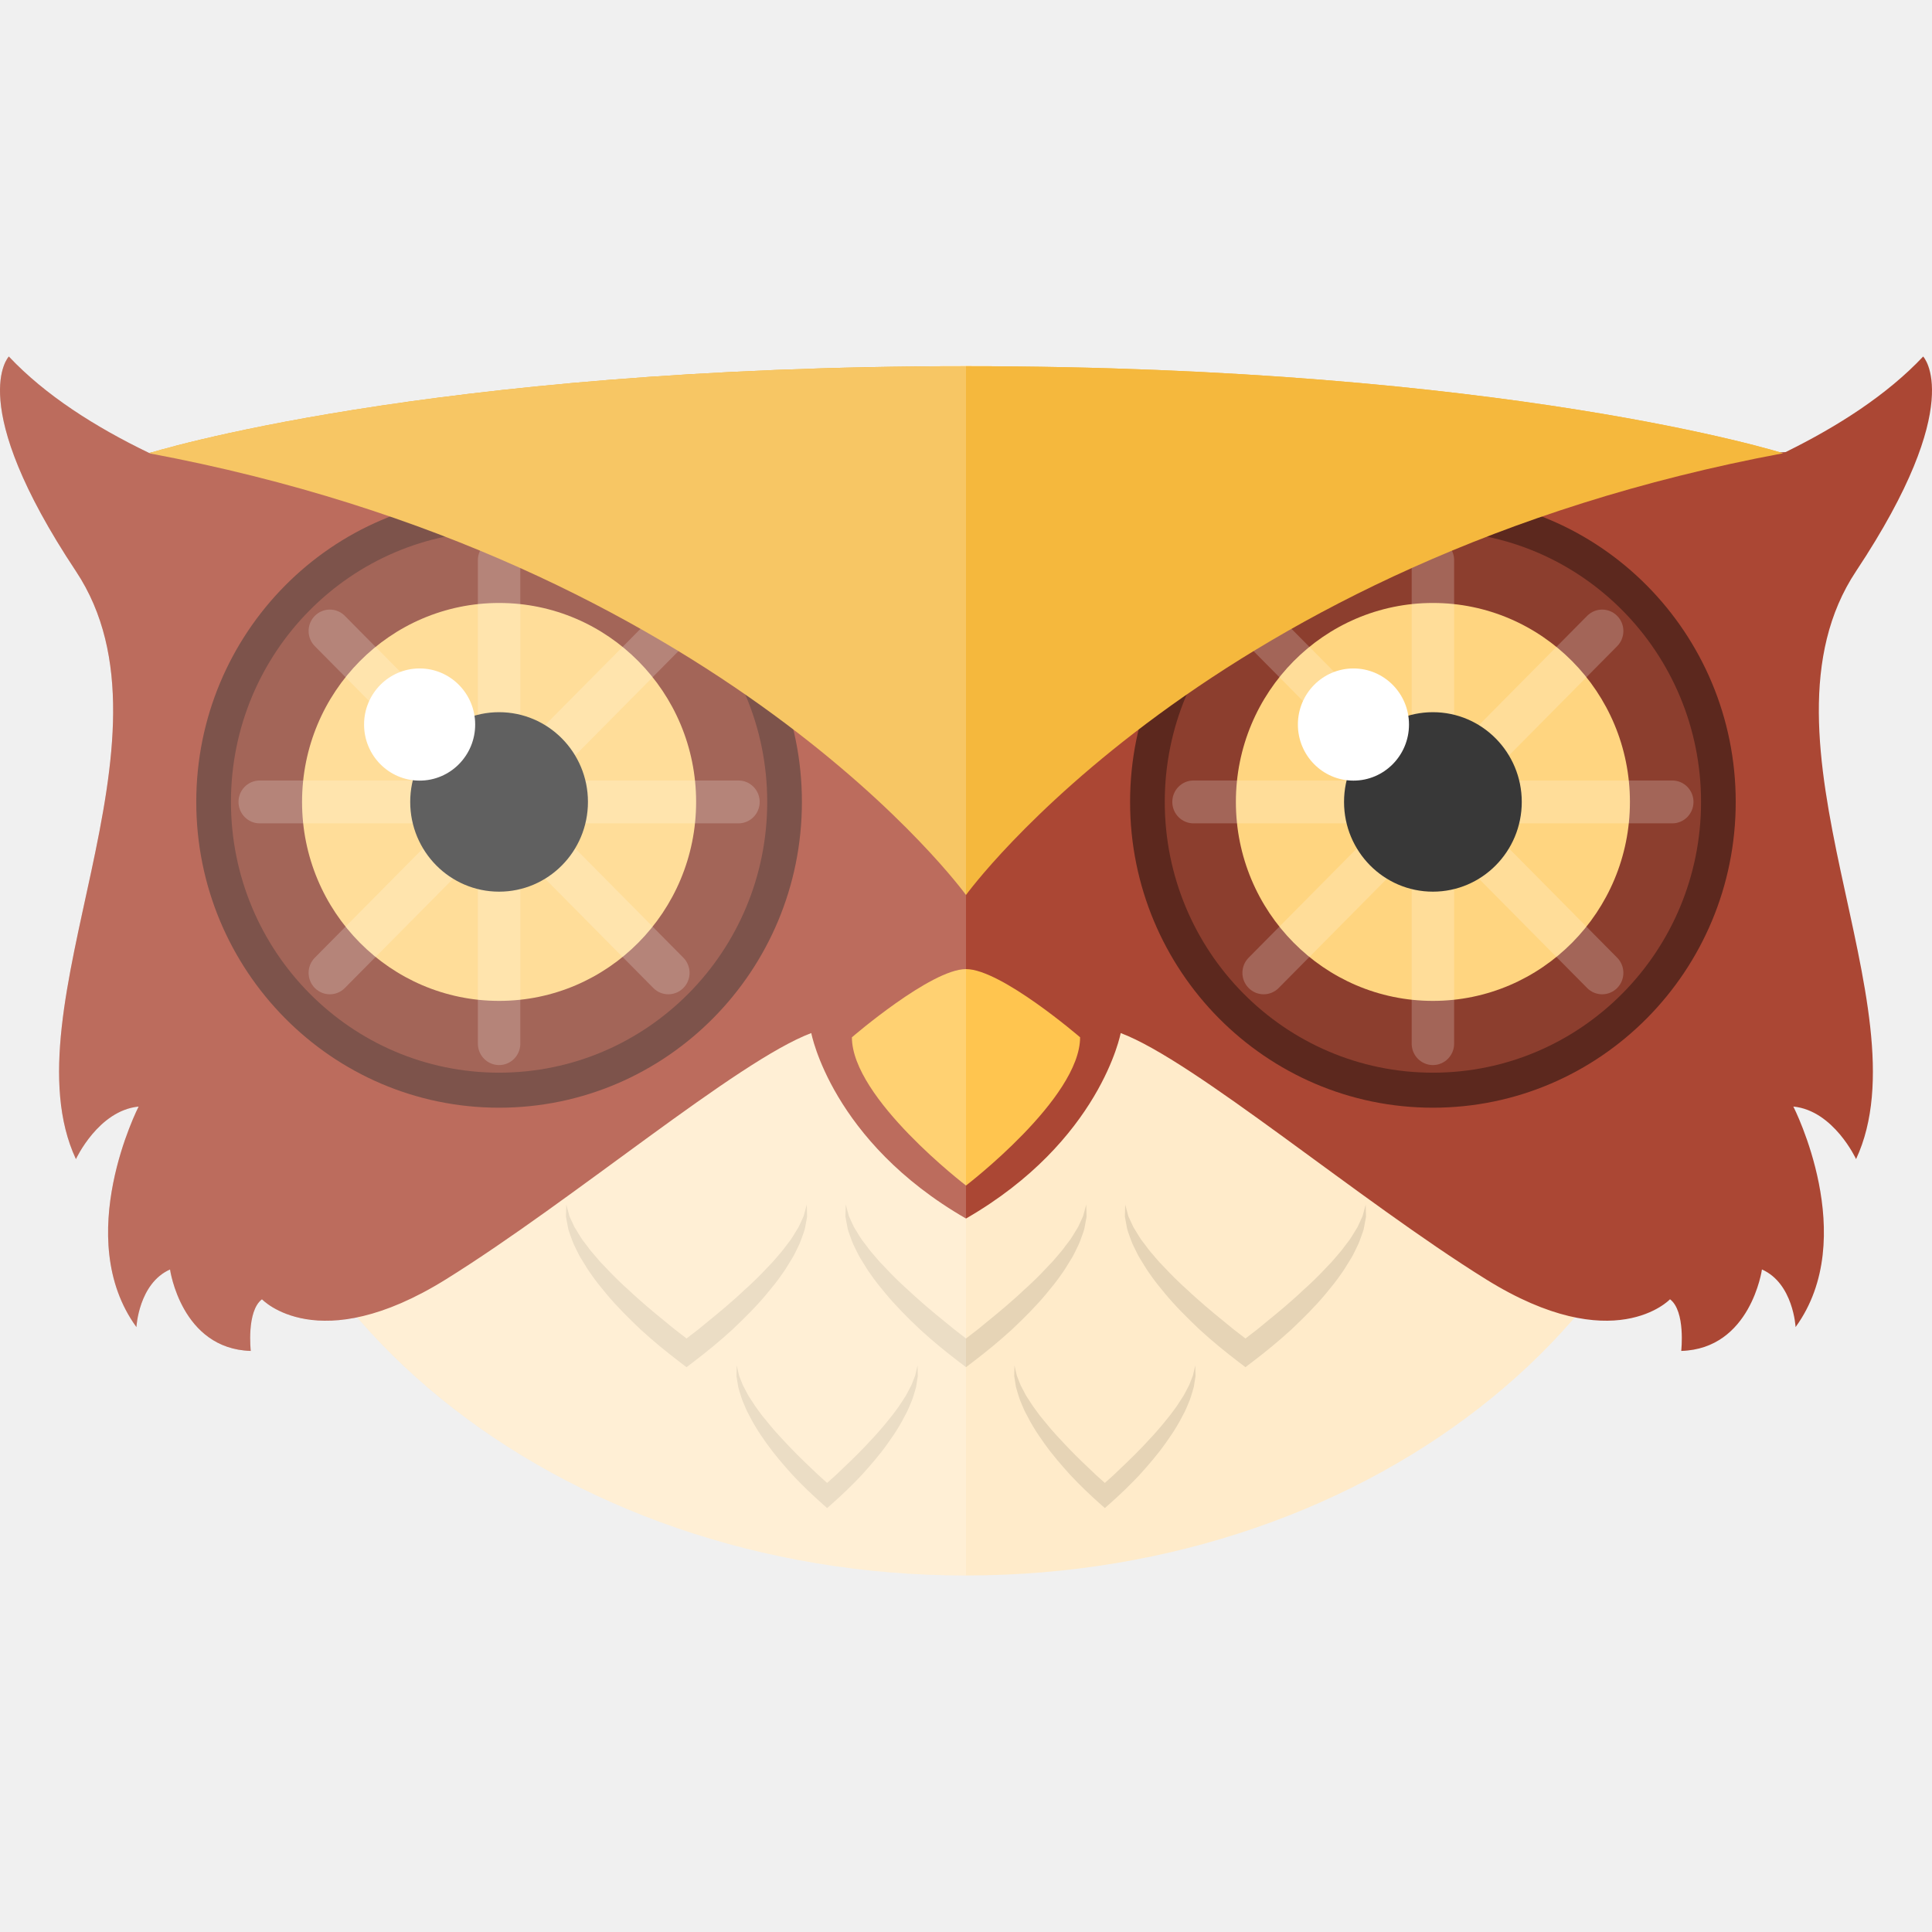
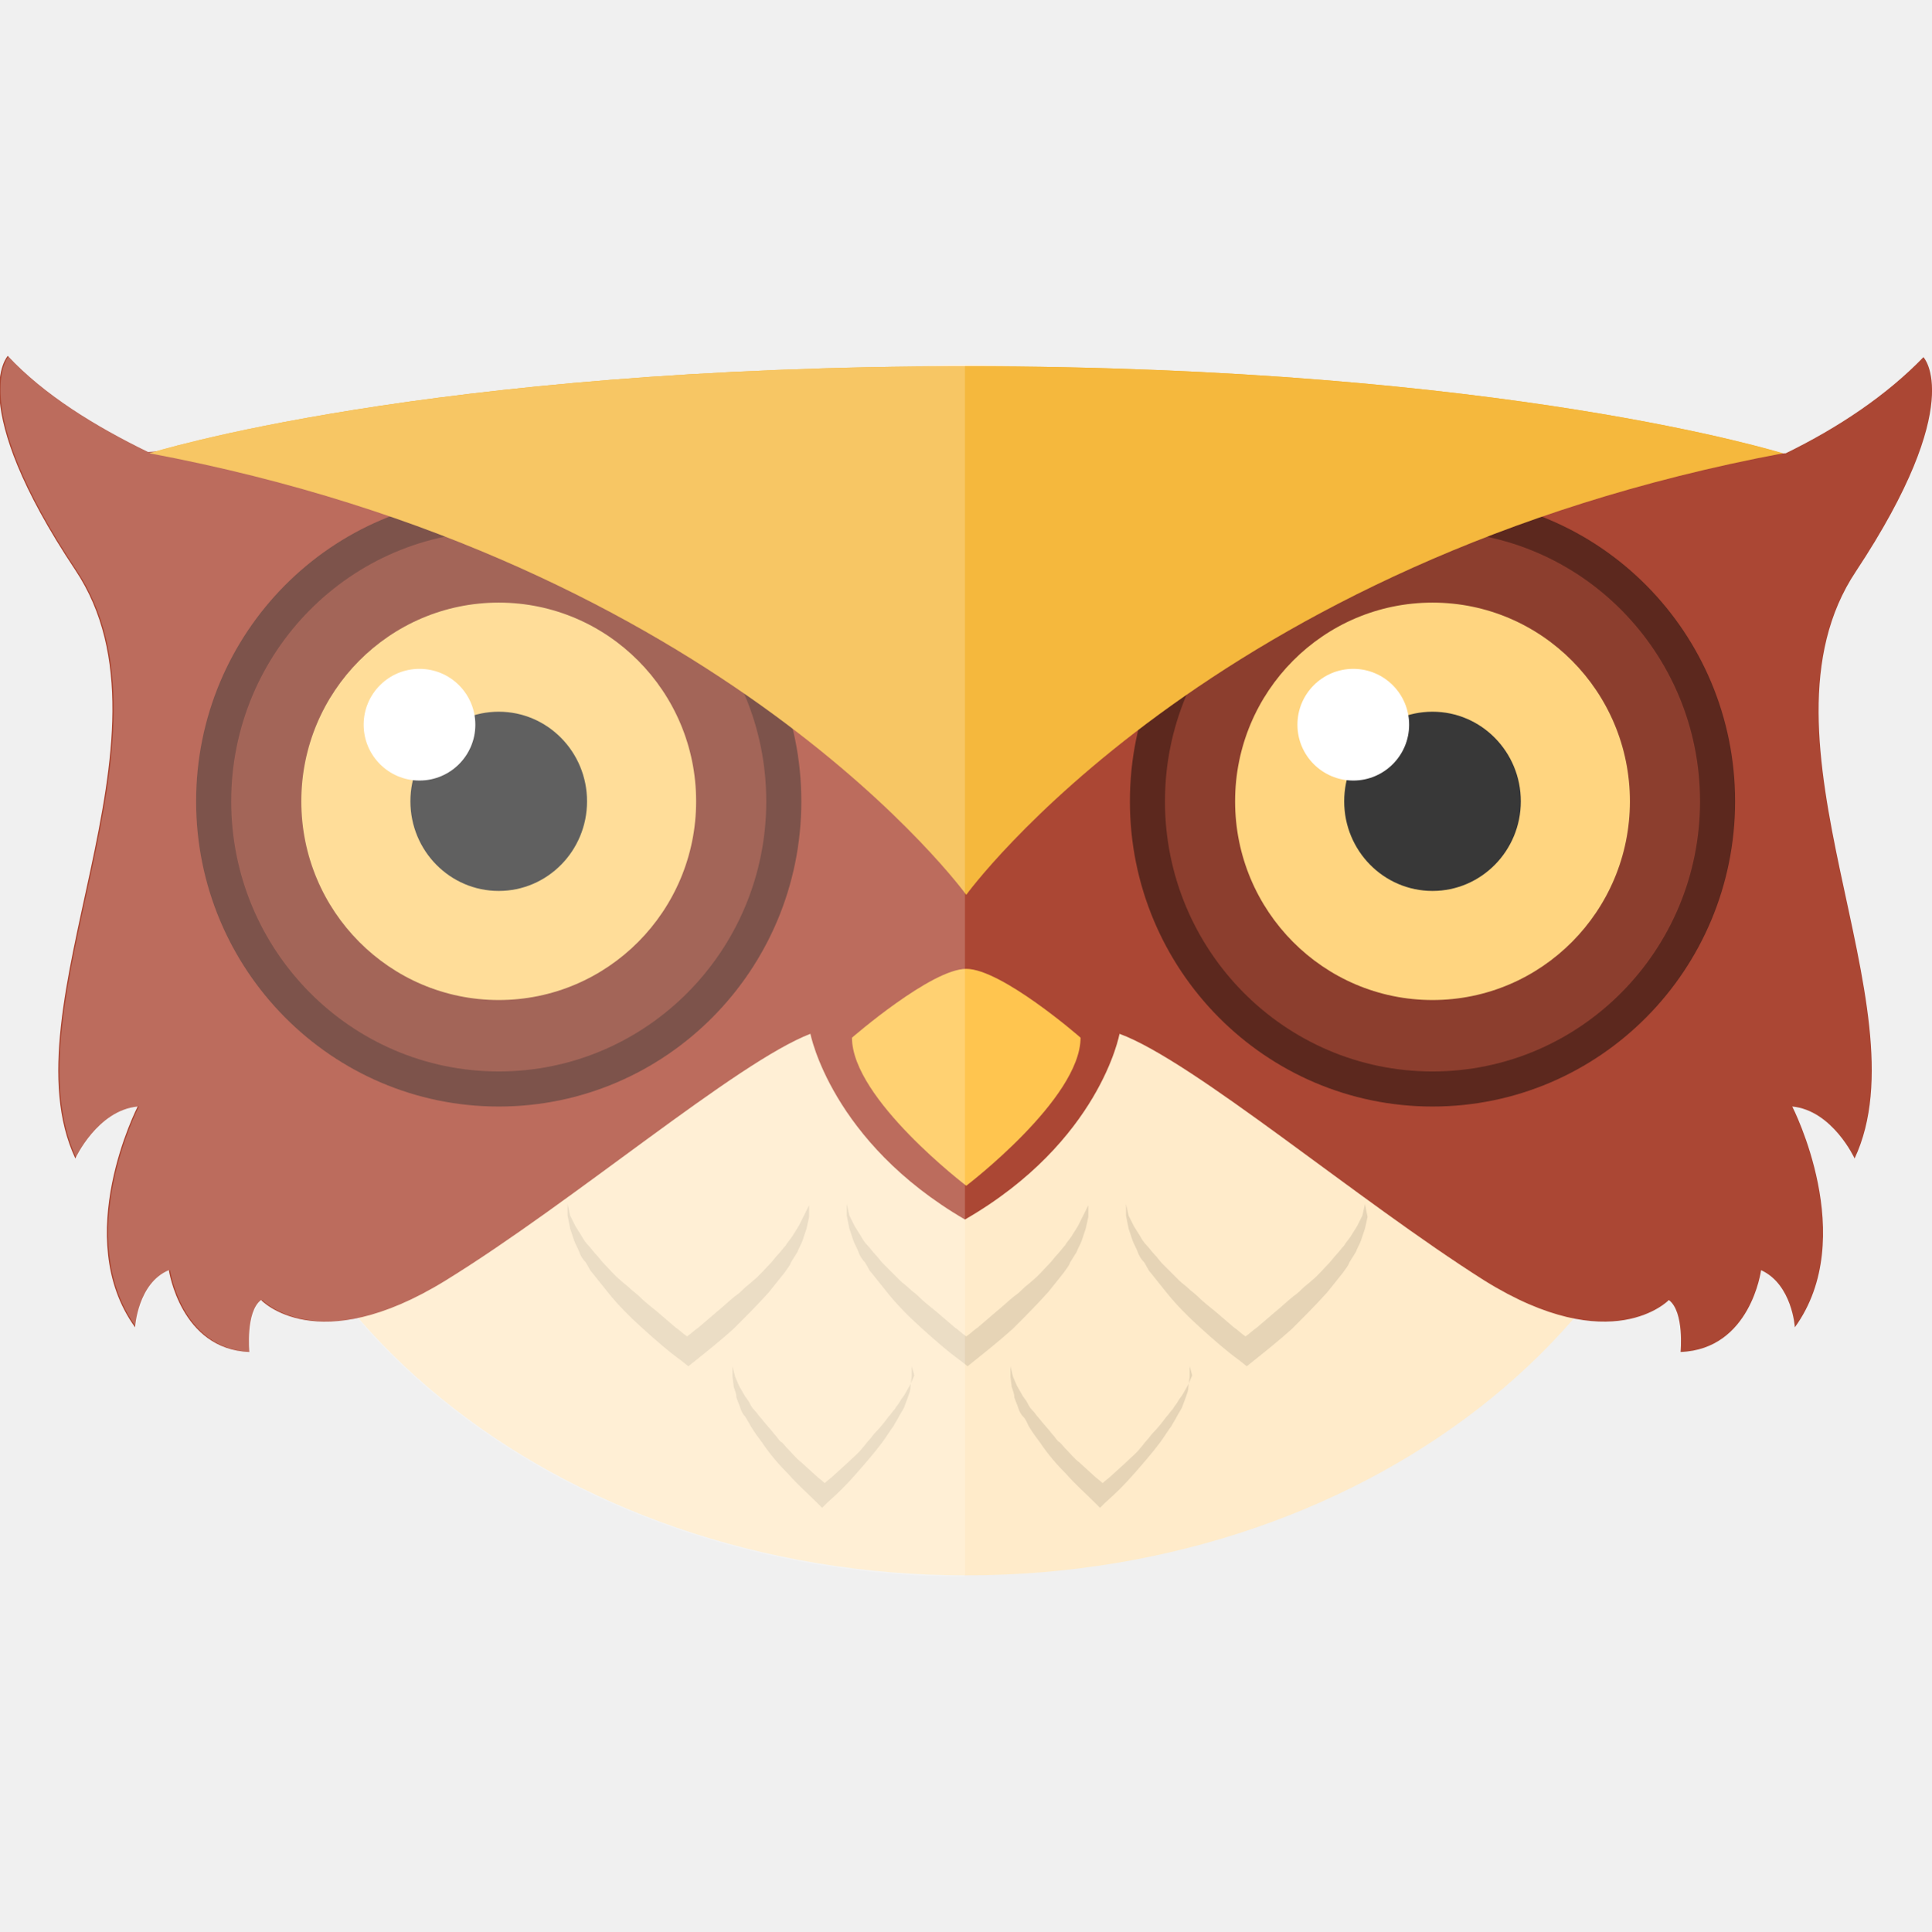
- <svg xmlns="http://www.w3.org/2000/svg" version="1.1" id="Capa_1" x="0px" y="0px" viewBox="0 0 148.708 148.708" style="enable-background:new 0 0 148.708 148.708;" xml:space="preserve">
+ <svg xmlns="http://www.w3.org/2000/svg" version="1.1" id="Capa_1" x="0px" y="0px" viewBox="0 0 148.7 148.7" style="enable-background:new 0 0 148.7 148.7;" xml:space="preserve">
+   <style type="text/css">
+ 	.st0{fill:#FFEBCA;}
+ 	.st1{fill:#F0B43C;}
+ 	.st2{fill:#AB4734;}
+ 	.st3{fill:#FFC54F;}
+ 	.st4{fill:#E6D4B6;}
+ 	.st5{fill:#5C281E;}
+ 	.st6{fill:#8C3E2E;}
+ 	.st7{fill:#FFD580;}
+ 	.st8{display:none;opacity:0.2;}
+ 	.st9{display:inline;fill:#FFFFFF;}
+ 	.st10{fill:#383838;}
+ 	.st11{fill:#FFFFFF;}
+ 	.st12{fill:#F5B83D;}
+ 	.st13{opacity:0.2;fill:#FFFFFF;enable-background:new    ;}
+ </style>
  <g>
-     <ellipse style="fill:#FFEBCA;" cx="74.354" cy="74.704" rx="57.187" ry="46.563" />
-     <path style="fill:#F0B43C;" d="M74.354,28.188c-41.682,0-62.896,6.699-62.896,6.699c44.287,8.268,62.896,38.396,62.896,38.396   s18.608-30.129,62.895-38.396C137.249,34.886,116.036,28.188,74.354,28.188z" />
-     <path style="fill:#AB4734;" d="M142.863,43.965c8.607-12.965,5.165-16.524,5.165-16.524c-2.761,2.935-6.548,5.37-10.59,7.357   l-23.081,1.277L74.354,47.554L34.248,33.132l-22.783,1.727c-4.11-1.98-7.976-4.43-10.785-7.417c0,0-3.443,3.559,5.164,16.524   c8.607,12.965-5.451,33.557,0,45.251c0,0,1.721-3.739,4.828-4.045c0,0-5.177,10.093-0.172,16.974c0,0,0.172-3.364,2.588-4.434   c0,0,0.863,6.116,6.213,6.27c0,0-0.345-3.059,0.863-3.976c0,0,4.314,4.587,14.151-1.529c9.837-6.116,22.436-16.82,28.13-18.962   c0,0,1.553,8.313,11.908,14.277l0,0c10.354-5.964,11.908-14.277,11.908-14.277c5.695,2.142,18.294,12.846,28.13,18.962   c9.837,6.116,14.152,1.529,14.152,1.529c1.208,0.917,0.863,3.976,0.863,3.976c5.35-0.153,6.213-6.27,6.213-6.27   c2.416,1.07,2.589,4.434,2.589,4.434c5.004-6.881-0.173-16.974-0.173-16.974c3.106,0.306,4.828,4.045,4.828,4.045   C148.314,77.522,134.256,56.931,142.863,43.965z" />
-     <path style="fill:#FFC54F;" d="M74.354,74.592c-2.697,0-8.782,5.25-8.782,5.25c0,4.697,8.782,11.409,8.782,11.409   s8.782-6.712,8.782-11.409C83.136,79.842,77.051,74.592,74.354,74.592z" />
+     <ellipse class="st0" cx="74.4" cy="74.7" rx="57.2" ry="46.6" />
+     <path class="st1" d="M74.4,28.2c-41.7,0-62.9,6.7-62.9,6.7c44.3,8.3,62.9,38.4,62.9,38.4S93,43.2,137.2,34.9   C137.2,34.9,116,28.2,74.4,28.2z" />
+     <path class="st2" d="M142.9,44c8.6-13,5.2-16.5,5.2-16.5c-2.8,2.9-6.5,5.4-10.6,7.4l-23.1,1.3l-40,11.5L34.2,33.1l-22.8,1.7   c-4.1-2-8-4.4-10.8-7.4c0,0-3.4,3.6,5.2,16.5s-5.5,33.6,0,45.3c0,0,1.7-3.7,4.8-4c0,0-5.2,10.1-0.2,17c0,0,0.2-3.4,2.6-4.4   c0,0,0.9,6.1,6.2,6.3c0,0-0.3-3.1,0.9-4c0,0,4.3,4.6,14.2-1.5s22.4-16.8,28.1-19c0,0,1.6,8.3,11.9,14.3l0,0   c10.4-6,11.9-14.3,11.9-14.3c5.7,2.1,18.3,12.8,28.1,19c9.8,6.1,14.2,1.5,14.2,1.5c1.2,0.9,0.9,4,0.9,4c5.4-0.2,6.2-6.3,6.2-6.3   c2.4,1.1,2.6,4.4,2.6,4.4c5-6.9-0.2-17-0.2-17c3.1,0.3,4.8,4,4.8,4C148.3,77.5,134.3,56.9,142.9,44z" />
+     <path class="st3" d="M74.4,74.6c-2.7,0-8.8,5.3-8.8,5.3c0,4.7,8.8,11.4,8.8,11.4s8.8-6.7,8.8-11.4C83.1,79.8,77.1,74.6,74.4,74.6z" />
    <g>
      <g>
-         <path style="fill:#E6D4B6;" d="M61.857,93.606l-0.379,0.828l-0.475,0.777c-0.154,0.257-0.363,0.491-0.54,0.735     c-0.172,0.248-0.374,0.479-0.574,0.711c-0.201,0.231-0.39,0.468-0.611,0.685c-0.419,0.448-0.842,0.893-1.292,1.316     c-0.215,0.219-0.453,0.42-0.68,0.629c-0.226,0.211-0.447,0.425-0.683,0.628c-0.458,0.415-0.934,0.815-1.411,1.212l-1.441,1.183     c-0.306,0.24-0.617,0.48-0.927,0.714c-0.31-0.234-0.621-0.474-0.926-0.714l-1.442-1.181c-0.476-0.397-0.952-0.797-1.41-1.213     c-0.236-0.202-0.457-0.417-0.684-0.626c-0.226-0.21-0.465-0.411-0.68-0.63c-0.45-0.425-0.872-0.87-1.292-1.316     c-0.222-0.218-0.411-0.453-0.611-0.685c-0.201-0.231-0.402-0.464-0.575-0.711c-0.176-0.245-0.385-0.479-0.539-0.736l-0.475-0.777     l-0.377-0.816l-0.245-0.904l-0.026,0.933l0.179,0.956c0.09,0.308,0.209,0.604,0.318,0.909c0.109,0.306,0.271,0.581,0.406,0.875     c0.136,0.296,0.311,0.564,0.48,0.838c0.171,0.272,0.334,0.554,0.525,0.81c0.362,0.534,0.768,1.032,1.179,1.526     c0.82,0.99,1.736,1.895,2.667,2.778c0.952,0.87,1.932,1.678,2.979,2.476l0.546,0.416l0.548-0.416     c1.049-0.796,2.027-1.606,2.982-2.475c0.93-0.884,1.849-1.787,2.667-2.777c0.411-0.494,0.817-0.993,1.18-1.526     c0.191-0.257,0.354-0.538,0.525-0.811c0.17-0.273,0.344-0.542,0.48-0.837c0.135-0.295,0.297-0.57,0.406-0.876     c0.108-0.306,0.228-0.603,0.317-0.909l0.176-0.943L62.1,92.715L61.857,93.606z" />
-         <path style="fill:#E6D4B6;" d="M83.367,93.606l-0.379,0.828l-0.475,0.777c-0.154,0.257-0.363,0.491-0.54,0.735     c-0.172,0.248-0.374,0.479-0.574,0.711c-0.2,0.231-0.39,0.468-0.611,0.685c-0.419,0.448-0.842,0.893-1.291,1.316     c-0.215,0.219-0.454,0.42-0.68,0.629c-0.225,0.211-0.448,0.425-0.683,0.628c-0.458,0.415-0.934,0.815-1.411,1.212l-1.441,1.183     c-0.305,0.24-0.616,0.48-0.927,0.714c-0.311-0.234-0.621-0.474-0.926-0.714l-1.443-1.181c-0.476-0.397-0.952-0.797-1.41-1.213     c-0.236-0.202-0.457-0.417-0.684-0.626c-0.227-0.21-0.465-0.411-0.68-0.63c-0.45-0.425-0.871-0.87-1.292-1.316     c-0.222-0.218-0.411-0.453-0.611-0.685c-0.2-0.231-0.402-0.464-0.574-0.711c-0.177-0.245-0.386-0.479-0.54-0.736l-0.474-0.777     l-0.377-0.816l-0.245-0.904l-0.026,0.933l0.179,0.956c0.09,0.308,0.21,0.604,0.318,0.909c0.11,0.306,0.271,0.581,0.407,0.875     c0.136,0.296,0.311,0.564,0.48,0.838c0.17,0.272,0.333,0.554,0.525,0.81c0.362,0.534,0.768,1.032,1.179,1.526     c0.82,0.99,1.736,1.895,2.667,2.778c0.952,0.87,1.932,1.678,2.98,2.476l0.546,0.416l0.548-0.416     c1.049-0.796,2.027-1.606,2.981-2.475c0.931-0.884,1.849-1.787,2.668-2.777c0.411-0.494,0.817-0.993,1.179-1.526     c0.192-0.257,0.354-0.538,0.525-0.811c0.169-0.273,0.344-0.542,0.48-0.837c0.135-0.295,0.296-0.57,0.406-0.876     c0.108-0.306,0.228-0.603,0.317-0.909l0.177-0.943l-0.025-0.946L83.367,93.606z" />
-         <path style="fill:#E6D4B6;" d="M105.12,92.715l-0.243,0.892l-0.379,0.828l-0.475,0.777c-0.154,0.257-0.363,0.491-0.54,0.735     c-0.172,0.248-0.374,0.479-0.575,0.711c-0.2,0.231-0.389,0.468-0.611,0.685c-0.42,0.448-0.842,0.893-1.292,1.316     c-0.215,0.219-0.454,0.42-0.68,0.629c-0.226,0.211-0.447,0.425-0.683,0.628c-0.458,0.415-0.934,0.815-1.411,1.212l-1.441,1.183     c-0.306,0.24-0.617,0.48-0.927,0.714c-0.31-0.234-0.621-0.474-0.926-0.714l-1.442-1.181c-0.476-0.397-0.952-0.797-1.411-1.213     c-0.235-0.202-0.456-0.417-0.684-0.626c-0.227-0.21-0.465-0.411-0.68-0.63c-0.45-0.425-0.872-0.87-1.292-1.316     c-0.222-0.218-0.411-0.453-0.611-0.685c-0.2-0.231-0.401-0.464-0.574-0.711c-0.176-0.245-0.385-0.479-0.54-0.736l-0.474-0.777     l-0.377-0.816l-0.244-0.904l-0.026,0.933l0.179,0.956c0.09,0.308,0.209,0.604,0.318,0.909c0.109,0.306,0.271,0.581,0.406,0.875     c0.136,0.296,0.311,0.564,0.48,0.838c0.171,0.272,0.334,0.554,0.525,0.81c0.361,0.534,0.768,1.032,1.179,1.526     c0.819,0.99,1.736,1.895,2.668,2.778c0.952,0.87,1.932,1.678,2.979,2.476l0.546,0.416l0.548-0.416     c1.049-0.796,2.027-1.606,2.981-2.475c0.931-0.884,1.849-1.787,2.668-2.777c0.411-0.494,0.817-0.993,1.18-1.526     c0.191-0.257,0.354-0.538,0.525-0.811c0.169-0.273,0.344-0.542,0.48-0.837c0.135-0.295,0.296-0.57,0.406-0.876     c0.108-0.306,0.228-0.603,0.317-0.909l0.177-0.943L105.12,92.715z" />
+         <path class="st4" d="M61.9,93.6l-0.4,0.8L61,95.2c-0.2,0.3-0.4,0.5-0.5,0.7c-0.2,0.2-0.4,0.5-0.6,0.7c-0.2,0.2-0.4,0.5-0.6,0.7     c-0.4,0.4-0.8,0.9-1.3,1.3c-0.2,0.2-0.5,0.4-0.7,0.6c-0.2,0.2-0.4,0.4-0.7,0.6c-0.5,0.4-0.9,0.8-1.4,1.2l-1.4,1.2     c-0.3,0.2-0.6,0.5-0.9,0.7c-0.3-0.2-0.6-0.5-0.9-0.7l-1.4-1.2c-0.5-0.4-1-0.8-1.4-1.2c-0.2-0.2-0.5-0.4-0.7-0.6     c-0.2-0.2-0.5-0.4-0.7-0.6c-0.5-0.4-0.9-0.9-1.3-1.3c-0.2-0.2-0.4-0.5-0.6-0.7c-0.2-0.2-0.4-0.5-0.6-0.7     c-0.2-0.2-0.4-0.5-0.5-0.7l-0.5-0.8l-0.4-0.8l-0.2-0.9l0,0.9l0.2,1c0.1,0.3,0.2,0.6,0.3,0.9c0.1,0.3,0.3,0.6,0.4,0.9     c0.1,0.3,0.3,0.6,0.5,0.8c0.2,0.3,0.3,0.6,0.5,0.8c0.4,0.5,0.8,1,1.2,1.5c0.8,1,1.7,1.9,2.7,2.8c1,0.9,1.9,1.7,3,2.5l0.5,0.4     l0.5-0.4c1-0.8,2-1.6,3-2.5c0.9-0.9,1.8-1.8,2.7-2.8c0.4-0.5,0.8-1,1.2-1.5c0.2-0.3,0.4-0.5,0.5-0.8c0.2-0.3,0.3-0.5,0.5-0.8     c0.1-0.3,0.3-0.6,0.4-0.9c0.1-0.3,0.2-0.6,0.3-0.9l0.2-0.9l0-0.9L61.9,93.6z" />
+         <path class="st4" d="M83.4,93.6L83,94.4l-0.5,0.8c-0.2,0.3-0.4,0.5-0.5,0.7c-0.2,0.2-0.4,0.5-0.6,0.7c-0.2,0.2-0.4,0.5-0.6,0.7     c-0.4,0.4-0.8,0.9-1.3,1.3c-0.2,0.2-0.5,0.4-0.7,0.6c-0.2,0.2-0.4,0.4-0.7,0.6c-0.5,0.4-0.9,0.8-1.4,1.2l-1.4,1.2     c-0.3,0.2-0.6,0.5-0.9,0.7c-0.3-0.2-0.6-0.5-0.9-0.7l-1.4-1.2c-0.5-0.4-1-0.8-1.4-1.2c-0.2-0.2-0.5-0.4-0.7-0.6     c-0.2-0.2-0.5-0.4-0.7-0.6c-0.4-0.4-0.9-0.9-1.3-1.3c-0.2-0.2-0.4-0.5-0.6-0.7c-0.2-0.2-0.4-0.5-0.6-0.7     c-0.2-0.2-0.4-0.5-0.5-0.7l-0.5-0.8l-0.4-0.8l-0.2-0.9l0,0.9l0.2,1c0.1,0.3,0.2,0.6,0.3,0.9c0.1,0.3,0.3,0.6,0.4,0.9     c0.1,0.3,0.3,0.6,0.5,0.8c0.2,0.3,0.3,0.6,0.5,0.8c0.4,0.5,0.8,1,1.2,1.5c0.8,1,1.7,1.9,2.7,2.8c1,0.9,1.9,1.7,3,2.5l0.5,0.4     l0.5-0.4c1-0.8,2-1.6,3-2.5c0.9-0.9,1.8-1.8,2.7-2.8c0.4-0.5,0.8-1,1.2-1.5c0.2-0.3,0.4-0.5,0.5-0.8c0.2-0.3,0.3-0.5,0.5-0.8     c0.1-0.3,0.3-0.6,0.4-0.9c0.1-0.3,0.2-0.6,0.3-0.9l0.2-0.9l0-0.9L83.4,93.6z" />
+         <path class="st4" d="M105.1,92.7l-0.2,0.9l-0.4,0.8l-0.5,0.8c-0.2,0.3-0.4,0.5-0.5,0.7c-0.2,0.2-0.4,0.5-0.6,0.7     c-0.2,0.2-0.4,0.5-0.6,0.7c-0.4,0.4-0.8,0.9-1.3,1.3c-0.2,0.2-0.5,0.4-0.7,0.6c-0.2,0.2-0.4,0.4-0.7,0.6     c-0.5,0.4-0.9,0.8-1.4,1.2l-1.4,1.2c-0.3,0.2-0.6,0.5-0.9,0.7c-0.3-0.2-0.6-0.5-0.9-0.7l-1.4-1.2c-0.5-0.4-1-0.8-1.4-1.2     c-0.2-0.2-0.5-0.4-0.7-0.6c-0.2-0.2-0.5-0.4-0.7-0.6c-0.4-0.4-0.9-0.9-1.3-1.3c-0.2-0.2-0.4-0.5-0.6-0.7     c-0.2-0.2-0.4-0.5-0.6-0.7c-0.2-0.2-0.4-0.5-0.5-0.7l-0.5-0.8l-0.4-0.8l-0.2-0.9l0,0.9l0.2,1c0.1,0.3,0.2,0.6,0.3,0.9     c0.1,0.3,0.3,0.6,0.4,0.9c0.1,0.3,0.3,0.6,0.5,0.8c0.2,0.3,0.3,0.6,0.5,0.8c0.4,0.5,0.8,1,1.2,1.5c0.8,1,1.7,1.9,2.7,2.8     c1,0.9,1.9,1.7,3,2.5l0.5,0.4l0.5-0.4c1-0.8,2-1.6,3-2.5c0.9-0.9,1.8-1.8,2.7-2.8c0.4-0.5,0.8-1,1.2-1.5c0.2-0.3,0.4-0.5,0.5-0.8     c0.2-0.3,0.3-0.5,0.5-0.8c0.1-0.3,0.3-0.6,0.4-0.9c0.1-0.3,0.2-0.6,0.3-0.9l0.2-0.9L105.1,92.7z" />
      </g>
      <g>
-         <path style="fill:#E6D4B6;" d="M70.442,105.881l-0.285,0.727l-0.357,0.682c-0.116,0.226-0.273,0.431-0.406,0.646     c-0.129,0.217-0.281,0.421-0.432,0.623c-0.151,0.203-0.293,0.41-0.46,0.601c-0.315,0.393-0.633,0.782-0.971,1.154     c-0.162,0.192-0.341,0.369-0.511,0.553c-0.169,0.185-0.336,0.372-0.513,0.55c-0.345,0.364-0.703,0.715-1.061,1.063l-1.084,1.037     c-0.229,0.211-0.463,0.421-0.697,0.626c-0.233-0.205-0.467-0.415-0.696-0.626l-1.084-1.035c-0.358-0.35-0.716-0.7-1.061-1.065     c-0.177-0.178-0.343-0.366-0.514-0.549c-0.17-0.185-0.35-0.361-0.511-0.553c-0.338-0.372-0.655-0.763-0.972-1.154     c-0.167-0.19-0.309-0.398-0.459-0.601c-0.151-0.203-0.302-0.407-0.432-0.624c-0.133-0.215-0.289-0.42-0.405-0.645l-0.357-0.682     l-0.283-0.716l-0.184-0.794l-0.02,0.818l0.135,0.838c0.068,0.271,0.157,0.53,0.239,0.798c0.083,0.269,0.204,0.51,0.306,0.768     c0.102,0.26,0.234,0.495,0.361,0.734c0.128,0.239,0.251,0.486,0.395,0.711c0.272,0.468,0.578,0.905,0.887,1.339     c0.616,0.868,1.305,1.662,2.005,2.436c0.716,0.763,1.453,1.472,2.24,2.172l0.41,0.365l0.412-0.365     c0.789-0.698,1.524-1.409,2.242-2.171c0.699-0.775,1.39-1.567,2.006-2.437c0.309-0.433,0.614-0.871,0.887-1.338     c0.144-0.226,0.266-0.473,0.395-0.711c0.127-0.24,0.258-0.476,0.361-0.735c0.102-0.258,0.223-0.499,0.305-0.768     c0.081-0.268,0.171-0.528,0.239-0.798l0.132-0.827l-0.019-0.83L70.442,105.881z" />
-         <path style="fill:#E6D4B6;" d="M91.818,105.881l-0.285,0.727l-0.357,0.682c-0.116,0.226-0.273,0.431-0.406,0.646     c-0.129,0.217-0.281,0.421-0.432,0.623c-0.151,0.203-0.293,0.41-0.46,0.601c-0.315,0.393-0.633,0.782-0.971,1.154     c-0.162,0.192-0.341,0.369-0.511,0.553c-0.17,0.185-0.336,0.372-0.514,0.55c-0.345,0.364-0.702,0.715-1.061,1.063l-1.084,1.037     c-0.23,0.211-0.463,0.421-0.697,0.626c-0.233-0.205-0.466-0.415-0.696-0.626l-1.084-1.035c-0.358-0.35-0.716-0.7-1.06-1.065     c-0.177-0.178-0.343-0.366-0.514-0.549c-0.17-0.185-0.35-0.361-0.511-0.553c-0.338-0.372-0.655-0.763-0.971-1.154     c-0.167-0.19-0.309-0.398-0.459-0.601c-0.151-0.203-0.302-0.407-0.432-0.624c-0.132-0.215-0.29-0.42-0.405-0.645l-0.356-0.682     l-0.283-0.716l-0.184-0.794l-0.02,0.818l0.134,0.838c0.068,0.271,0.158,0.53,0.239,0.798c0.082,0.269,0.204,0.51,0.306,0.768     c0.102,0.26,0.233,0.495,0.361,0.734c0.128,0.239,0.251,0.486,0.395,0.711c0.272,0.468,0.577,0.905,0.886,1.339     c0.616,0.868,1.305,1.662,2.005,2.436c0.716,0.763,1.453,1.472,2.24,2.172l0.411,0.365l0.412-0.365     c0.789-0.698,1.523-1.409,2.241-2.171c0.7-0.775,1.39-1.567,2.006-2.437c0.309-0.433,0.614-0.871,0.887-1.338     c0.144-0.226,0.267-0.473,0.395-0.711c0.128-0.24,0.258-0.476,0.361-0.735c0.102-0.258,0.223-0.499,0.306-0.768     c0.081-0.268,0.171-0.528,0.238-0.798l0.133-0.827l-0.019-0.83L91.818,105.881z" />
+         <path class="st4" d="M70.4,105.9l-0.3,0.7l-0.4,0.7c-0.1,0.2-0.3,0.4-0.4,0.6c-0.1,0.2-0.3,0.4-0.4,0.6c-0.2,0.2-0.3,0.4-0.5,0.6     c-0.3,0.4-0.6,0.8-1,1.2c-0.2,0.2-0.3,0.4-0.5,0.6c-0.2,0.2-0.3,0.4-0.5,0.6c-0.3,0.4-0.7,0.7-1.1,1.1l-1.1,1     c-0.2,0.2-0.5,0.4-0.7,0.6c-0.2-0.2-0.5-0.4-0.7-0.6l-1.1-1c-0.4-0.3-0.7-0.7-1.1-1.1c-0.2-0.2-0.3-0.4-0.5-0.5     c-0.2-0.2-0.3-0.4-0.5-0.6c-0.3-0.4-0.7-0.8-1-1.2c-0.2-0.2-0.3-0.4-0.5-0.6c-0.2-0.2-0.3-0.4-0.4-0.6c-0.1-0.2-0.3-0.4-0.4-0.6     l-0.4-0.7l-0.3-0.7l-0.2-0.8l0,0.8l0.1,0.8c0.1,0.3,0.2,0.5,0.2,0.8c0.1,0.3,0.2,0.5,0.3,0.8c0.1,0.3,0.2,0.5,0.4,0.7     c0.1,0.2,0.3,0.5,0.4,0.7c0.3,0.5,0.6,0.9,0.9,1.3c0.6,0.9,1.3,1.7,2,2.4c0.7,0.8,1.5,1.5,2.2,2.2l0.4,0.4l0.4-0.4     c0.8-0.7,1.5-1.4,2.2-2.2c0.7-0.8,1.4-1.6,2-2.4c0.3-0.4,0.6-0.9,0.9-1.3c0.1-0.2,0.3-0.5,0.4-0.7c0.1-0.2,0.3-0.5,0.4-0.7     c0.1-0.3,0.2-0.5,0.3-0.8c0.1-0.3,0.2-0.5,0.2-0.8l0.1-0.8l0-0.8L70.4,105.9z" />
+         <path class="st4" d="M91.8,105.9l-0.3,0.7l-0.4,0.7c-0.1,0.2-0.3,0.4-0.4,0.6c-0.1,0.2-0.3,0.4-0.4,0.6c-0.2,0.2-0.3,0.4-0.5,0.6     c-0.3,0.4-0.6,0.8-1,1.2c-0.2,0.2-0.3,0.4-0.5,0.6c-0.2,0.2-0.3,0.4-0.5,0.6c-0.3,0.4-0.7,0.7-1.1,1.1l-1.1,1     c-0.2,0.2-0.5,0.4-0.7,0.6c-0.2-0.2-0.5-0.4-0.7-0.6l-1.1-1c-0.4-0.3-0.7-0.7-1.1-1.1c-0.2-0.2-0.3-0.4-0.5-0.5     c-0.2-0.2-0.3-0.4-0.5-0.6c-0.3-0.4-0.7-0.8-1-1.2c-0.2-0.2-0.3-0.4-0.5-0.6c-0.2-0.2-0.3-0.4-0.4-0.6c-0.1-0.2-0.3-0.4-0.4-0.6     l-0.4-0.7l-0.3-0.7l-0.2-0.8l0,0.8l0.1,0.8c0.1,0.3,0.2,0.5,0.2,0.8c0.1,0.3,0.2,0.5,0.3,0.8c0.1,0.3,0.2,0.5,0.4,0.7     s0.3,0.5,0.4,0.7c0.3,0.5,0.6,0.9,0.9,1.3c0.6,0.9,1.3,1.7,2,2.4c0.7,0.8,1.5,1.5,2.2,2.2l0.4,0.4l0.4-0.4     c0.8-0.7,1.5-1.4,2.2-2.2c0.7-0.8,1.4-1.6,2-2.4c0.3-0.4,0.6-0.9,0.9-1.3c0.1-0.2,0.3-0.5,0.4-0.7c0.1-0.2,0.3-0.5,0.4-0.7     c0.1-0.3,0.2-0.5,0.3-0.8c0.1-0.3,0.2-0.5,0.2-0.8l0.1-0.8l0-0.8L91.8,105.9z" />
      </g>
    </g>
    <g>
      <g>
-         <ellipse style="fill:#5C281E;" cx="38.415" cy="61.725" rx="23.308" ry="23.536" />
-         <ellipse style="fill:#8C3E2E;" cx="38.415" cy="61.725" rx="20.639" ry="20.84" />
-         <ellipse style="fill:#FFD580;" cx="38.415" cy="61.725" rx="15.166" ry="15.314" />
-         <g style="opacity:0.2;">
-           <path style="fill:#FFFFFF;" d="M40.05,80.33c0,0.911-0.731,1.65-1.634,1.65l0,0c-0.903,0-1.634-0.739-1.634-1.65V43.121      c0-0.912,0.731-1.65,1.634-1.65l0,0c0.903,0,1.634,0.739,1.634,1.65V80.33z" />
-           <path style="fill:#FFFFFF;" d="M56.84,60.075c0.902,0,1.634,0.739,1.634,1.65l0,0c0,0.912-0.732,1.65-1.634,1.65H19.991      c-0.902,0-1.634-0.739-1.634-1.65l0,0c0-0.912,0.732-1.65,1.634-1.65H56.84z" />
-           <path style="fill:#FFFFFF;" d="M52.599,73.714c0.638,0.645,0.638,1.689,0,2.334l0,0c-0.638,0.645-1.673,0.645-2.312,0      L24.232,49.737c-0.638-0.645-0.638-1.689,0-2.334l0,0c0.638-0.644,1.673-0.644,2.311,0L52.599,73.714z" />
-           <path style="fill:#FFFFFF;" d="M50.287,47.403c0.638-0.644,1.673-0.644,2.312,0l0,0c0.638,0.645,0.638,1.689,0,2.334      L26.543,76.048c-0.638,0.645-1.673,0.645-2.311,0l0,0c-0.638-0.645-0.638-1.689,0-2.334L50.287,47.403z" />
+         <ellipse class="st5" cx="38.4" cy="61.7" rx="23.3" ry="23.5" />
+         <ellipse class="st6" cx="38.4" cy="61.7" rx="20.6" ry="20.8" />
+         <ellipse class="st7" cx="38.4" cy="61.7" rx="15.2" ry="15.3" />
+         <g class="st8">
+           <path class="st9" d="M40,80.3c0,0.9-0.7,1.7-1.6,1.7l0,0c-0.9,0-1.6-0.7-1.6-1.7V43.1c0-0.9,0.7-1.7,1.6-1.7l0,0      c0.9,0,1.6,0.7,1.6,1.7V80.3z" />
+           <path class="st9" d="M56.8,60.1c0.9,0,1.6,0.7,1.6,1.7l0,0c0,0.9-0.7,1.7-1.6,1.7H20c-0.9,0-1.6-0.7-1.6-1.7l0,0      c0-0.9,0.7-1.7,1.6-1.7H56.8z" />
+           <path class="st9" d="M52.6,73.7c0.6,0.6,0.6,1.7,0,2.3l0,0c-0.6,0.6-1.7,0.6-2.3,0L24.2,49.7c-0.6-0.6-0.6-1.7,0-2.3l0,0      c0.6-0.6,1.7-0.6,2.3,0L52.6,73.7z" />
+           <path class="st9" d="M50.3,47.4c0.6-0.6,1.7-0.6,2.3,0l0,0c0.6,0.6,0.6,1.7,0,2.3L26.5,76c-0.6,0.6-1.7,0.6-2.3,0l0,0      c-0.6-0.6-0.6-1.7,0-2.3L50.3,47.4z" />
        </g>
-         <ellipse style="fill:#383838;" cx="38.415" cy="61.725" rx="6.84" ry="6.907" />
-         <ellipse style="fill:#FFFFFF;" cx="32.299" cy="55.768" rx="4.276" ry="4.317" />
+         <ellipse class="st10" cx="38.4" cy="61.7" rx="6.8" ry="6.9" />
+         <ellipse class="st11" cx="32.3" cy="55.8" rx="4.3" ry="4.3" />
      </g>
      <g>
-         <ellipse style="fill:#5C281E;" cx="110.292" cy="61.725" rx="23.308" ry="23.536" />
-         <ellipse style="fill:#8C3E2E;" cx="110.292" cy="61.725" rx="20.639" ry="20.84" />
-         <ellipse style="fill:#FFD580;" cx="110.292" cy="61.725" rx="15.165" ry="15.314" />
-         <g style="opacity:0.2;">
-           <path style="fill:#FFFFFF;" d="M111.927,80.33c0,0.911-0.732,1.65-1.635,1.65l0,0c-0.902,0-1.634-0.739-1.634-1.65V43.121      c0-0.912,0.732-1.65,1.634-1.65l0,0c0.903,0,1.635,0.739,1.635,1.65V80.33z" />
-           <path style="fill:#FFFFFF;" d="M128.716,60.075c0.903,0,1.634,0.739,1.634,1.65l0,0c0,0.912-0.731,1.65-1.634,1.65H91.868      c-0.903,0-1.635-0.739-1.635-1.65l0,0c0-0.912,0.732-1.65,1.635-1.65H128.716z" />
-           <path style="fill:#FFFFFF;" d="M124.475,73.714c0.638,0.645,0.638,1.689,0,2.334l0,0c-0.638,0.645-1.673,0.645-2.311,0      L96.109,49.737c-0.639-0.645-0.639-1.689,0-2.334l0,0c0.638-0.644,1.673-0.644,2.311,0L124.475,73.714z" />
-           <path style="fill:#FFFFFF;" d="M122.164,47.403c0.639-0.644,1.673-0.644,2.311,0l0,0c0.638,0.645,0.638,1.689,0,2.334      L98.42,76.048c-0.638,0.645-1.673,0.645-2.311,0l0,0c-0.639-0.645-0.639-1.689,0-2.334L122.164,47.403z" />
+         <ellipse class="st5" cx="110.3" cy="61.7" rx="23.3" ry="23.5" />
+         <ellipse class="st6" cx="110.3" cy="61.7" rx="20.6" ry="20.8" />
+         <ellipse class="st7" cx="110.3" cy="61.7" rx="15.2" ry="15.3" />
+         <g class="st8">
+           <path class="st9" d="M111.9,80.3c0,0.9-0.7,1.7-1.6,1.7l0,0c-0.9,0-1.6-0.7-1.6-1.7V43.1c0-0.9,0.7-1.7,1.6-1.7l0,0      c0.9,0,1.6,0.7,1.6,1.7V80.3z" />
+           <path class="st9" d="M128.7,60.1c0.9,0,1.6,0.7,1.6,1.7l0,0c0,0.9-0.7,1.7-1.6,1.7H91.9c-0.9,0-1.6-0.7-1.6-1.7l0,0      c0-0.9,0.7-1.7,1.6-1.7H128.7z" />
+           <path class="st9" d="M124.5,73.7c0.6,0.6,0.6,1.7,0,2.3l0,0c-0.6,0.6-1.7,0.6-2.3,0L96.1,49.7c-0.6-0.6-0.6-1.7,0-2.3l0,0      c0.6-0.6,1.7-0.6,2.3,0L124.5,73.7z" />
+           <path class="st9" d="M122.2,47.4c0.6-0.6,1.7-0.6,2.3,0l0,0c0.6,0.6,0.6,1.7,0,2.3L98.4,76c-0.6,0.6-1.7,0.6-2.3,0l0,0      c-0.6-0.6-0.6-1.7,0-2.3L122.2,47.4z" />
        </g>
-         <ellipse style="fill:#383838;" cx="110.292" cy="61.725" rx="6.84" ry="6.907" />
-         <ellipse style="fill:#FFFFFF;" cx="104.176" cy="55.768" rx="4.276" ry="4.317" />
+         <ellipse class="st10" cx="110.3" cy="61.7" rx="6.8" ry="6.9" />
+         <ellipse class="st11" cx="104.2" cy="55.8" rx="4.3" ry="4.3" />
      </g>
    </g>
-     <path style="fill:#F5B83D;" d="M74.354,28.188c-41.682,0-62.896,6.699-62.896,6.699c44.287,8.268,62.896,34.001,62.896,34.001   s18.608-25.733,62.895-34.001C137.249,34.886,116.036,28.188,74.354,28.188z" />
-     <path style="opacity:0.2;fill:#FFFFFF;" d="M74.354,28.142c-0.969,0-1.932,0.021-2.889,0.06   c-38.093,0.287-58.257,6.154-59.886,6.648l-0.114,0.008c-4.11-1.979-7.976-4.429-10.785-7.416c0,0-3.443,3.559,5.164,16.524   c8.607,12.965-5.451,33.557,0,45.251c0,0,1.721-3.739,4.828-4.045c0,0-5.177,10.093-0.172,16.974c0,0,0.172-3.364,2.588-4.434   c0,0,0.863,6.116,6.213,6.27c0,0-0.345-3.059,0.863-3.976c0,0,2.293,2.431,7.341,1.387c10.342,12.014,27.462,19.875,46.849,19.875   V28.142z" />
+     <path class="st12" d="M74.4,28.2c-41.7,0-62.9,6.7-62.9,6.7c44.3,8.3,62.9,34,62.9,34s18.6-25.7,62.9-34   C137.2,34.9,116,28.2,74.4,28.2z" />
+     <path class="st13" d="M74.4,28.1c-1,0-1.9,0-2.9,0.1c-38.1,0.3-58.3,6.2-59.9,6.6l-0.1,0c-4.1-2-8-4.4-10.8-7.4   c0,0-3.4,3.6,5.2,16.5s-5.5,33.6,0,45.3c0,0,1.7-3.7,4.8-4c0,0-5.2,10.1-0.2,17c0,0,0.2-3.4,2.6-4.4c0,0,0.9,6.1,6.2,6.3   c0,0-0.3-3.1,0.9-4c0,0,2.3,2.4,7.3,1.4c10.3,12,27.5,19.9,46.8,19.9V28.1z" />
  </g>
-   <g>
- </g>
-   <g>
- </g>
-   <g>
- </g>
-   <g>
- </g>
-   <g>
- </g>
-   <g>
- </g>
-   <g>
- </g>
-   <g>
- </g>
-   <g>
- </g>
-   <g>
- </g>
-   <g>
- </g>
-   <g>
- </g>
-   <g>
- </g>
-   <g>
- </g>
-   <g>
- </g>
</svg>
